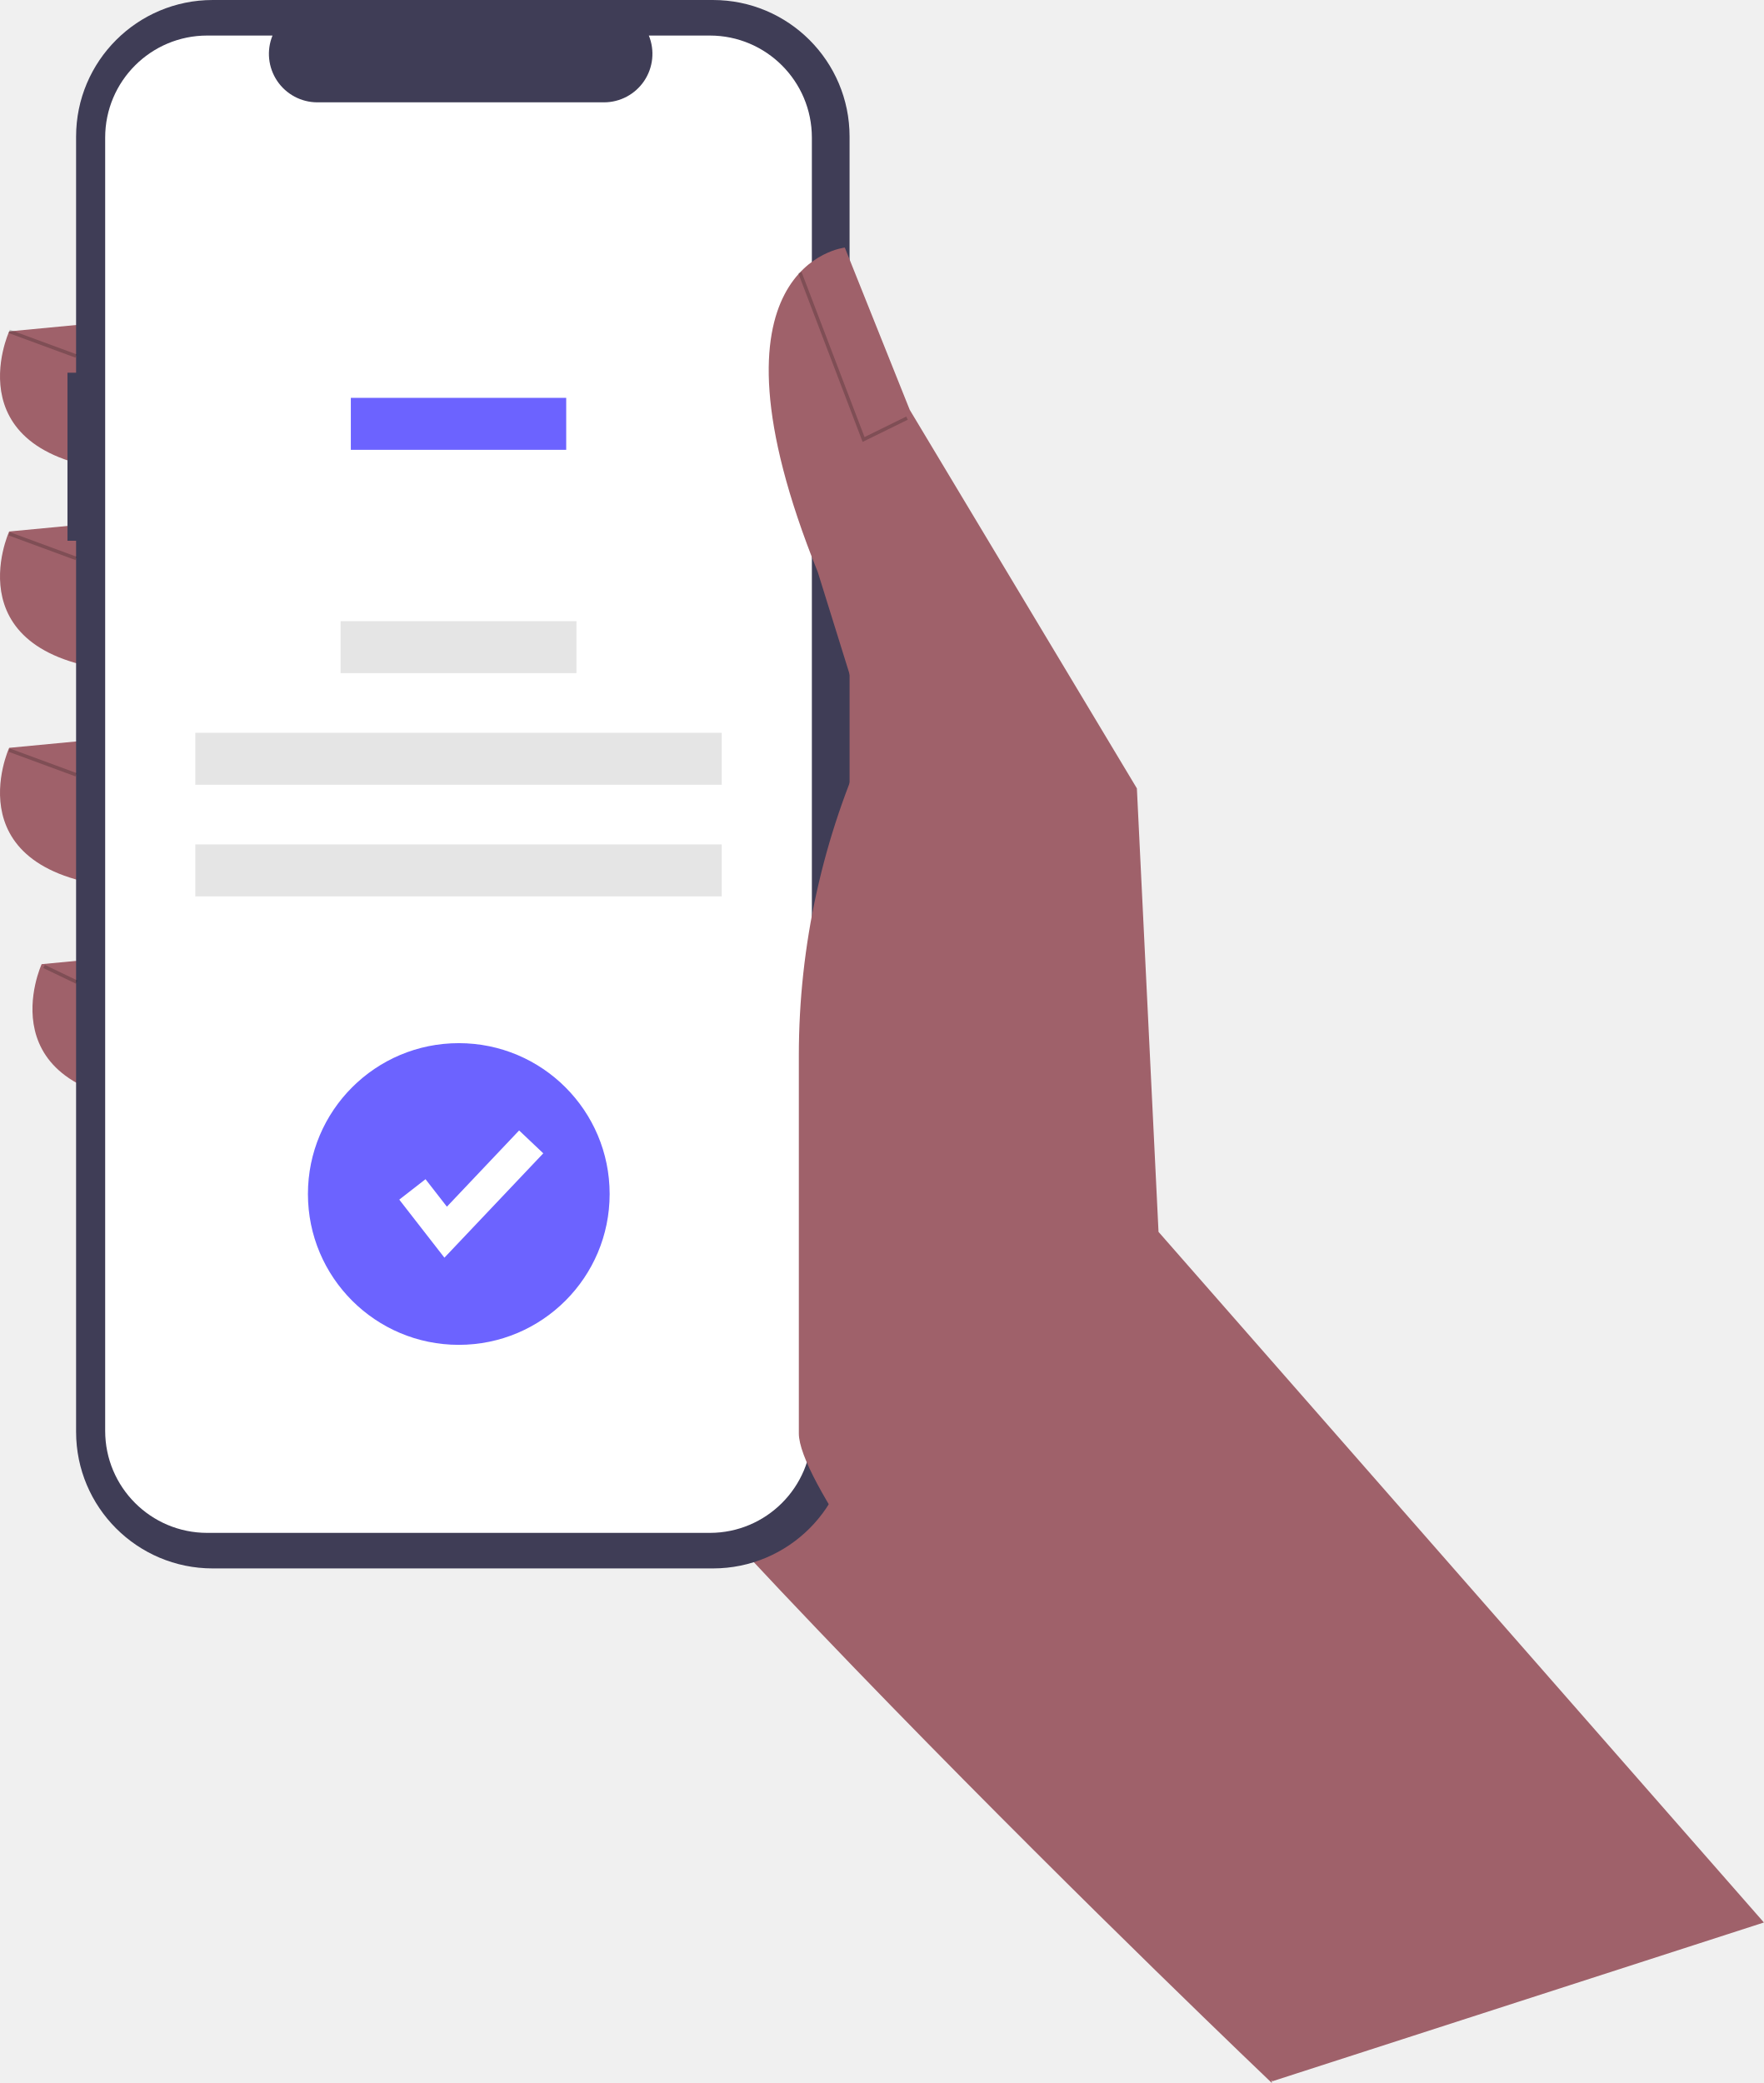
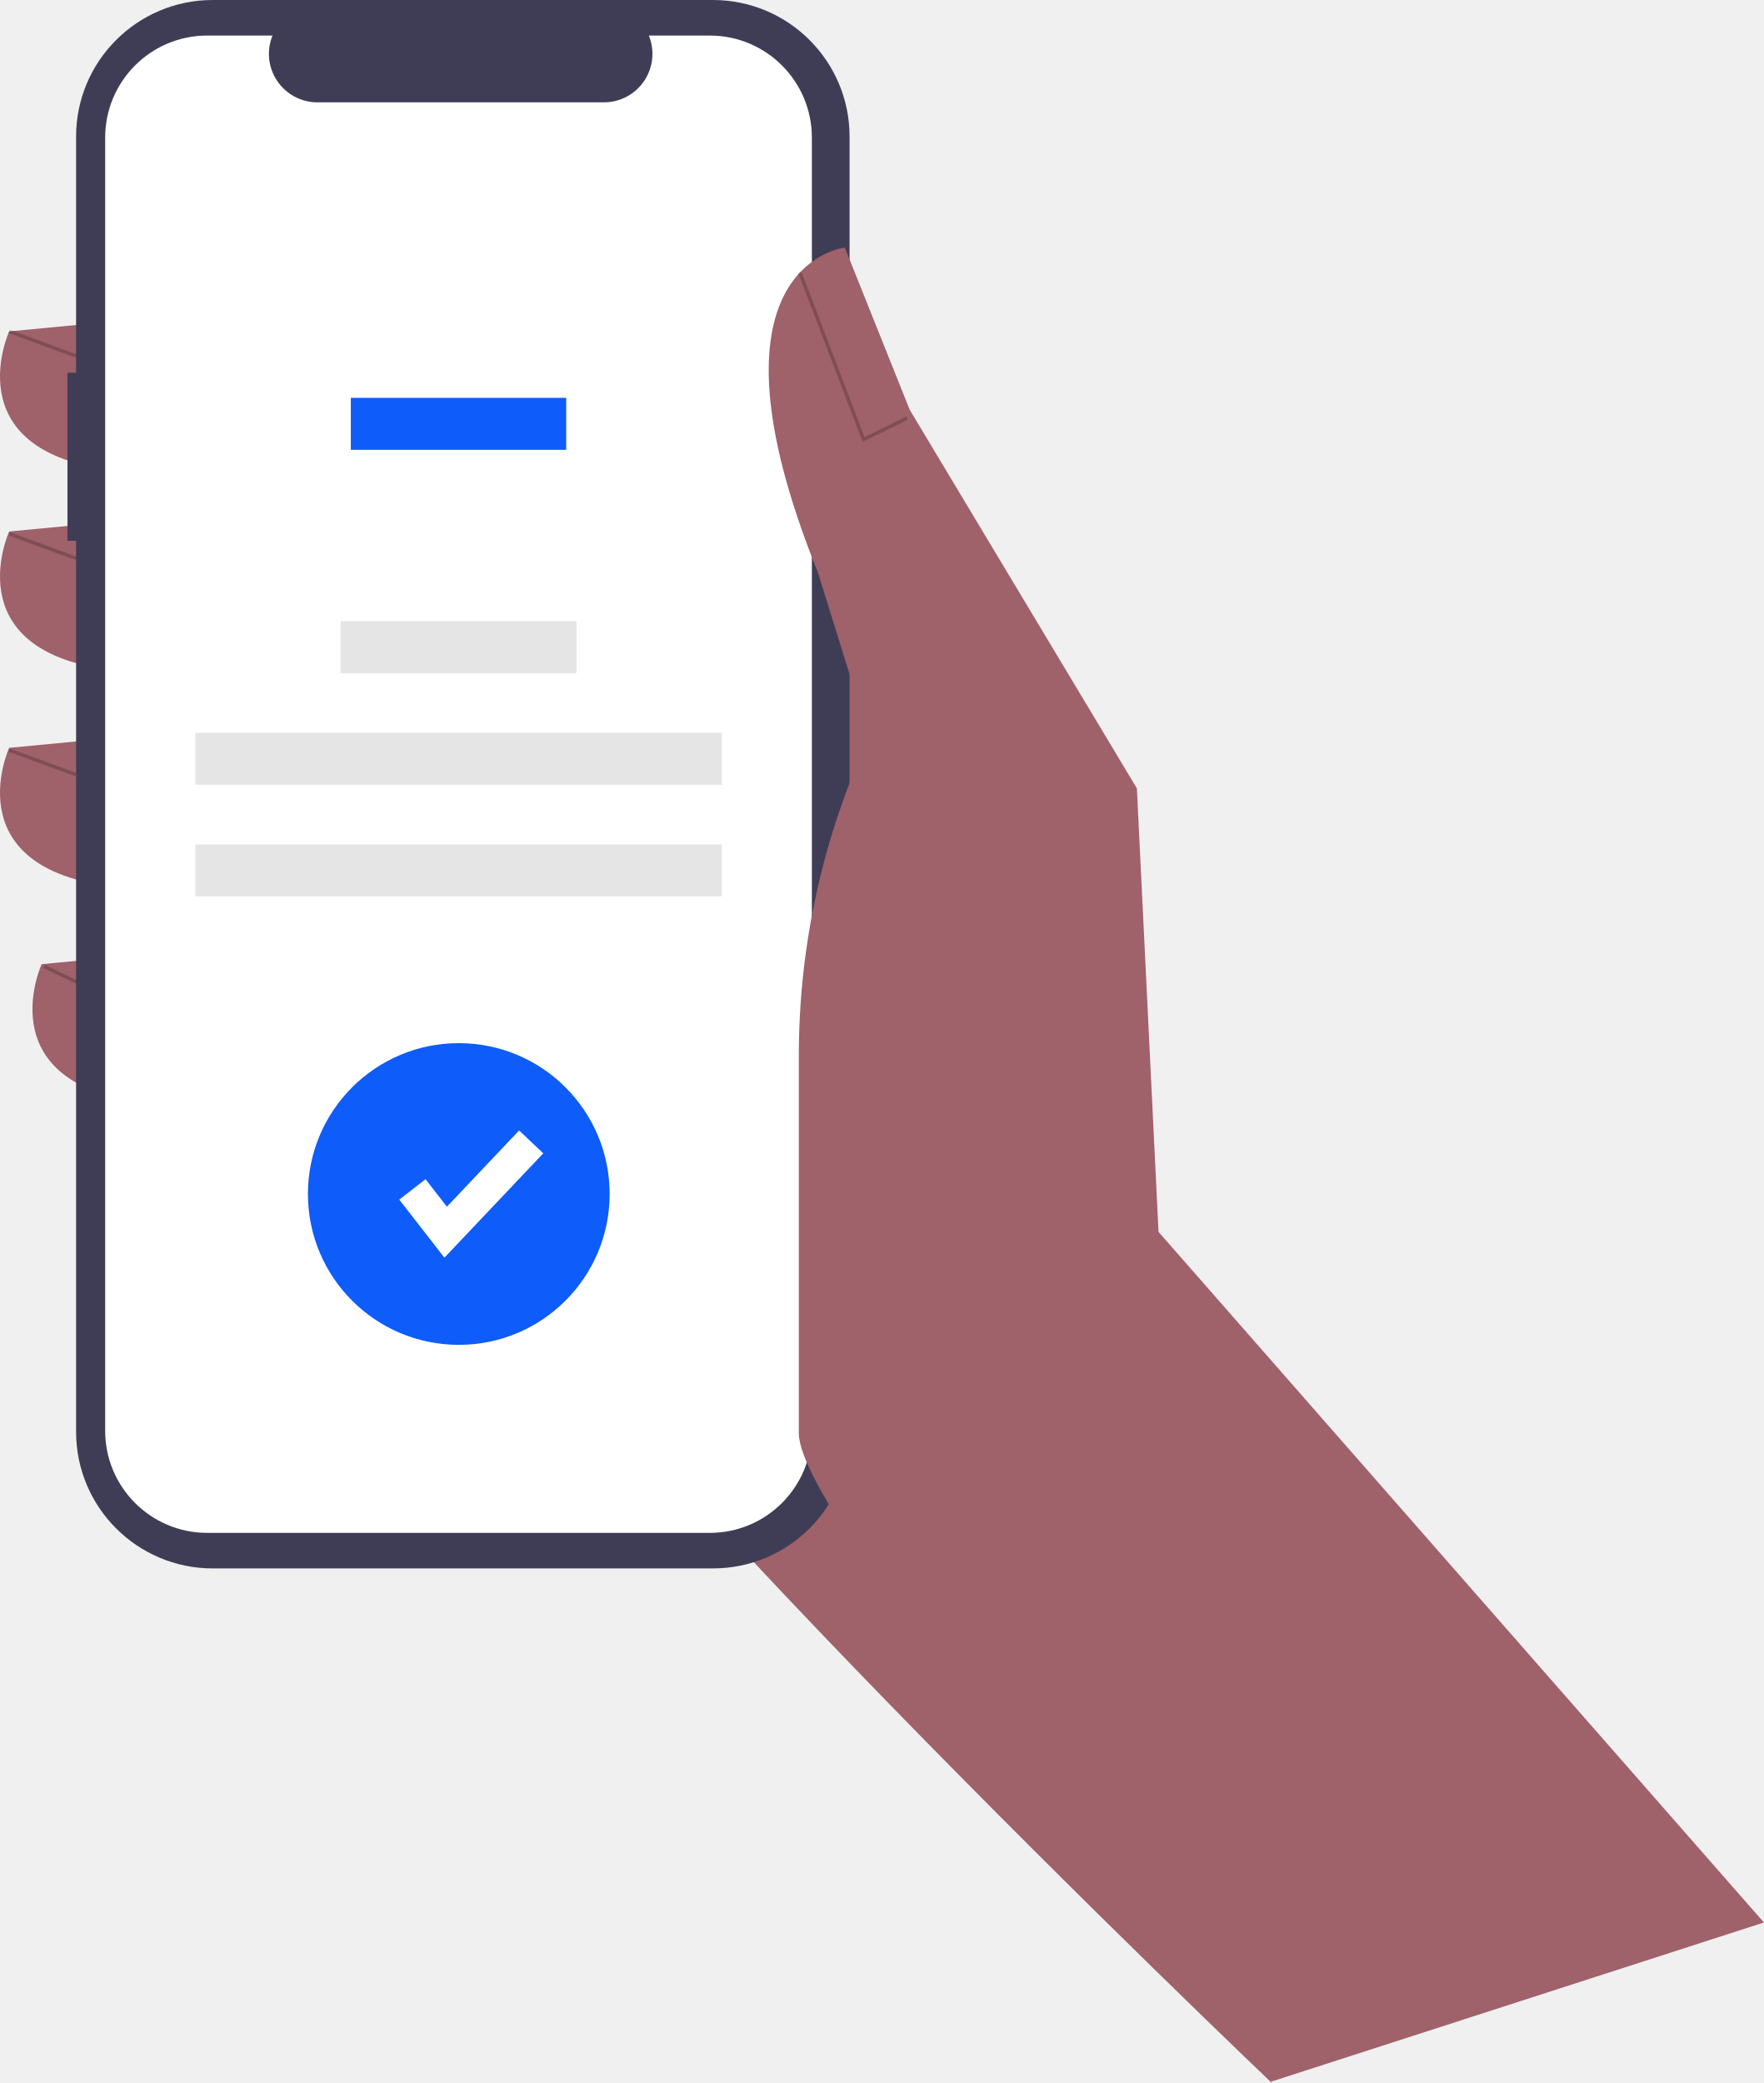
<svg xmlns="http://www.w3.org/2000/svg" data-name="Layer 1" width="505.466" height="596.945" viewBox="0 0 505.466 596.945">
  <path d="M706.733,652.473l5,96S500.239,547.178,473.891,488.282,497.139,283.694,497.139,283.694l110.043,60.446Z" transform="translate(-347.2669 -151.5273)" fill="#9f616a" />
  <path d="M382.446,243.396l-32.548,3.1s-17.049,37.198,35.648,40.298Z" transform="translate(-347.2669 -151.5273)" fill="#9f616a" />
  <path d="M382.446,300.743l-32.548,3.1s-17.049,37.198,35.648,40.298Z" transform="translate(-347.2669 -151.5273)" fill="#9f616a" />
  <path d="M382.446,362.739l-32.548,3.1s-17.049,37.198,35.648,40.298Z" transform="translate(-347.2669 -151.5273)" fill="#9f616a" />
  <path d="M391.746,424.735l-32.548,3.1s-17.049,37.198,35.648,40.298Z" transform="translate(-347.2669 -151.5273)" fill="#9f616a" />
  <path d="M366.6,258.34h2.47V190.685a39.157,39.157,0,0,1,39.157-39.157H551.565a39.157,39.157,0,0,1,39.157,39.157V561.848a39.157,39.157,0,0,1-39.157,39.157H408.227a39.157,39.157,0,0,1-39.157-39.157V306.498h-2.47Z" transform="translate(-347.2669 -151.5273)" fill="#3f3d56" />
  <path d="M406.647,161.715h18.71a13.893,13.893,0,0,0,12.863,19.14h82.116a13.893,13.893,0,0,0,12.863-19.14h17.475a29.242,29.242,0,0,1,29.242,29.242V561.576a29.242,29.242,0,0,1-29.242,29.242H406.647a29.242,29.242,0,0,1-29.242-29.242h0V190.957A29.242,29.242,0,0,1,406.647,161.715Z" transform="translate(-347.2669 -151.5273)" fill="#fff" />
-   <rect x="100.537" y="114.016" width="61.715" height="14.892" fill="#6c63ff" style="isolation:isolate" />
+   <rect x="100.537" y="114.016" width="61.715" height="14.892" fill="#0e5cf9" style="isolation:isolate" />
  <rect x="97.599" y="178.009" width="67.592" height="14.892" fill="#e5e5e5" />
  <rect x="55.965" y="210" width="150.858" height="14.892" fill="#e5e5e5" />
  <rect x="55.965" y="241.99" width="150.858" height="14.892" fill="#e5e5e5" />
  <path d="M852.733,702.473l-173.48-197.917-6.2-127.092-65.096-108.493-18.599-46.497s-43.397,4.65-7.75,92.994l14.724,47.272,0,0a216.674,216.674,0,0,0-20.149,91.244v108.324c0,25.507,121.55,164.443,135.699,185.666l0,0Z" transform="translate(-347.2669 -151.5273)" fill="#9f616a" />
  <polygon points="247.195 126.636 260.136 120.276 259.695 119.378 247.738 125.255 229.688 77.932 228.754 78.289 247.195 126.636" opacity="0.2" />
  <rect x="358.984" y="239.811" width="1" height="20.43" transform="translate(-346.6561 349.3999) rotate(-69.7779)" opacity="0.2" />
  <rect x="358.984" y="297.811" width="1" height="20.43" transform="translate(-401.081 387.3516) rotate(-69.7779)" opacity="0.2" />
  <rect x="358.984" y="359.811" width="1" height="20.43" transform="translate(-459.2593 427.9207) rotate(-69.7779)" opacity="0.2" />
  <rect x="364.066" y="425.558" width="1" height="10.353" transform="translate(-528.7721 421.4985) rotate(-64.36101)" opacity="0.2" />
-   <circle cx="131.471" cy="342.175" r="43.23" fill="#6c63ff" />
+   <circle cx="131.471" cy="342.175" r="43.23" fill="#0e5cf9" />
  <polygon points="127.351 360.424 114.413 343.787 121.937 337.935 128.063 345.812 148.76 323.964 155.681 330.521 127.351 360.424" fill="#fff" />
</svg>
